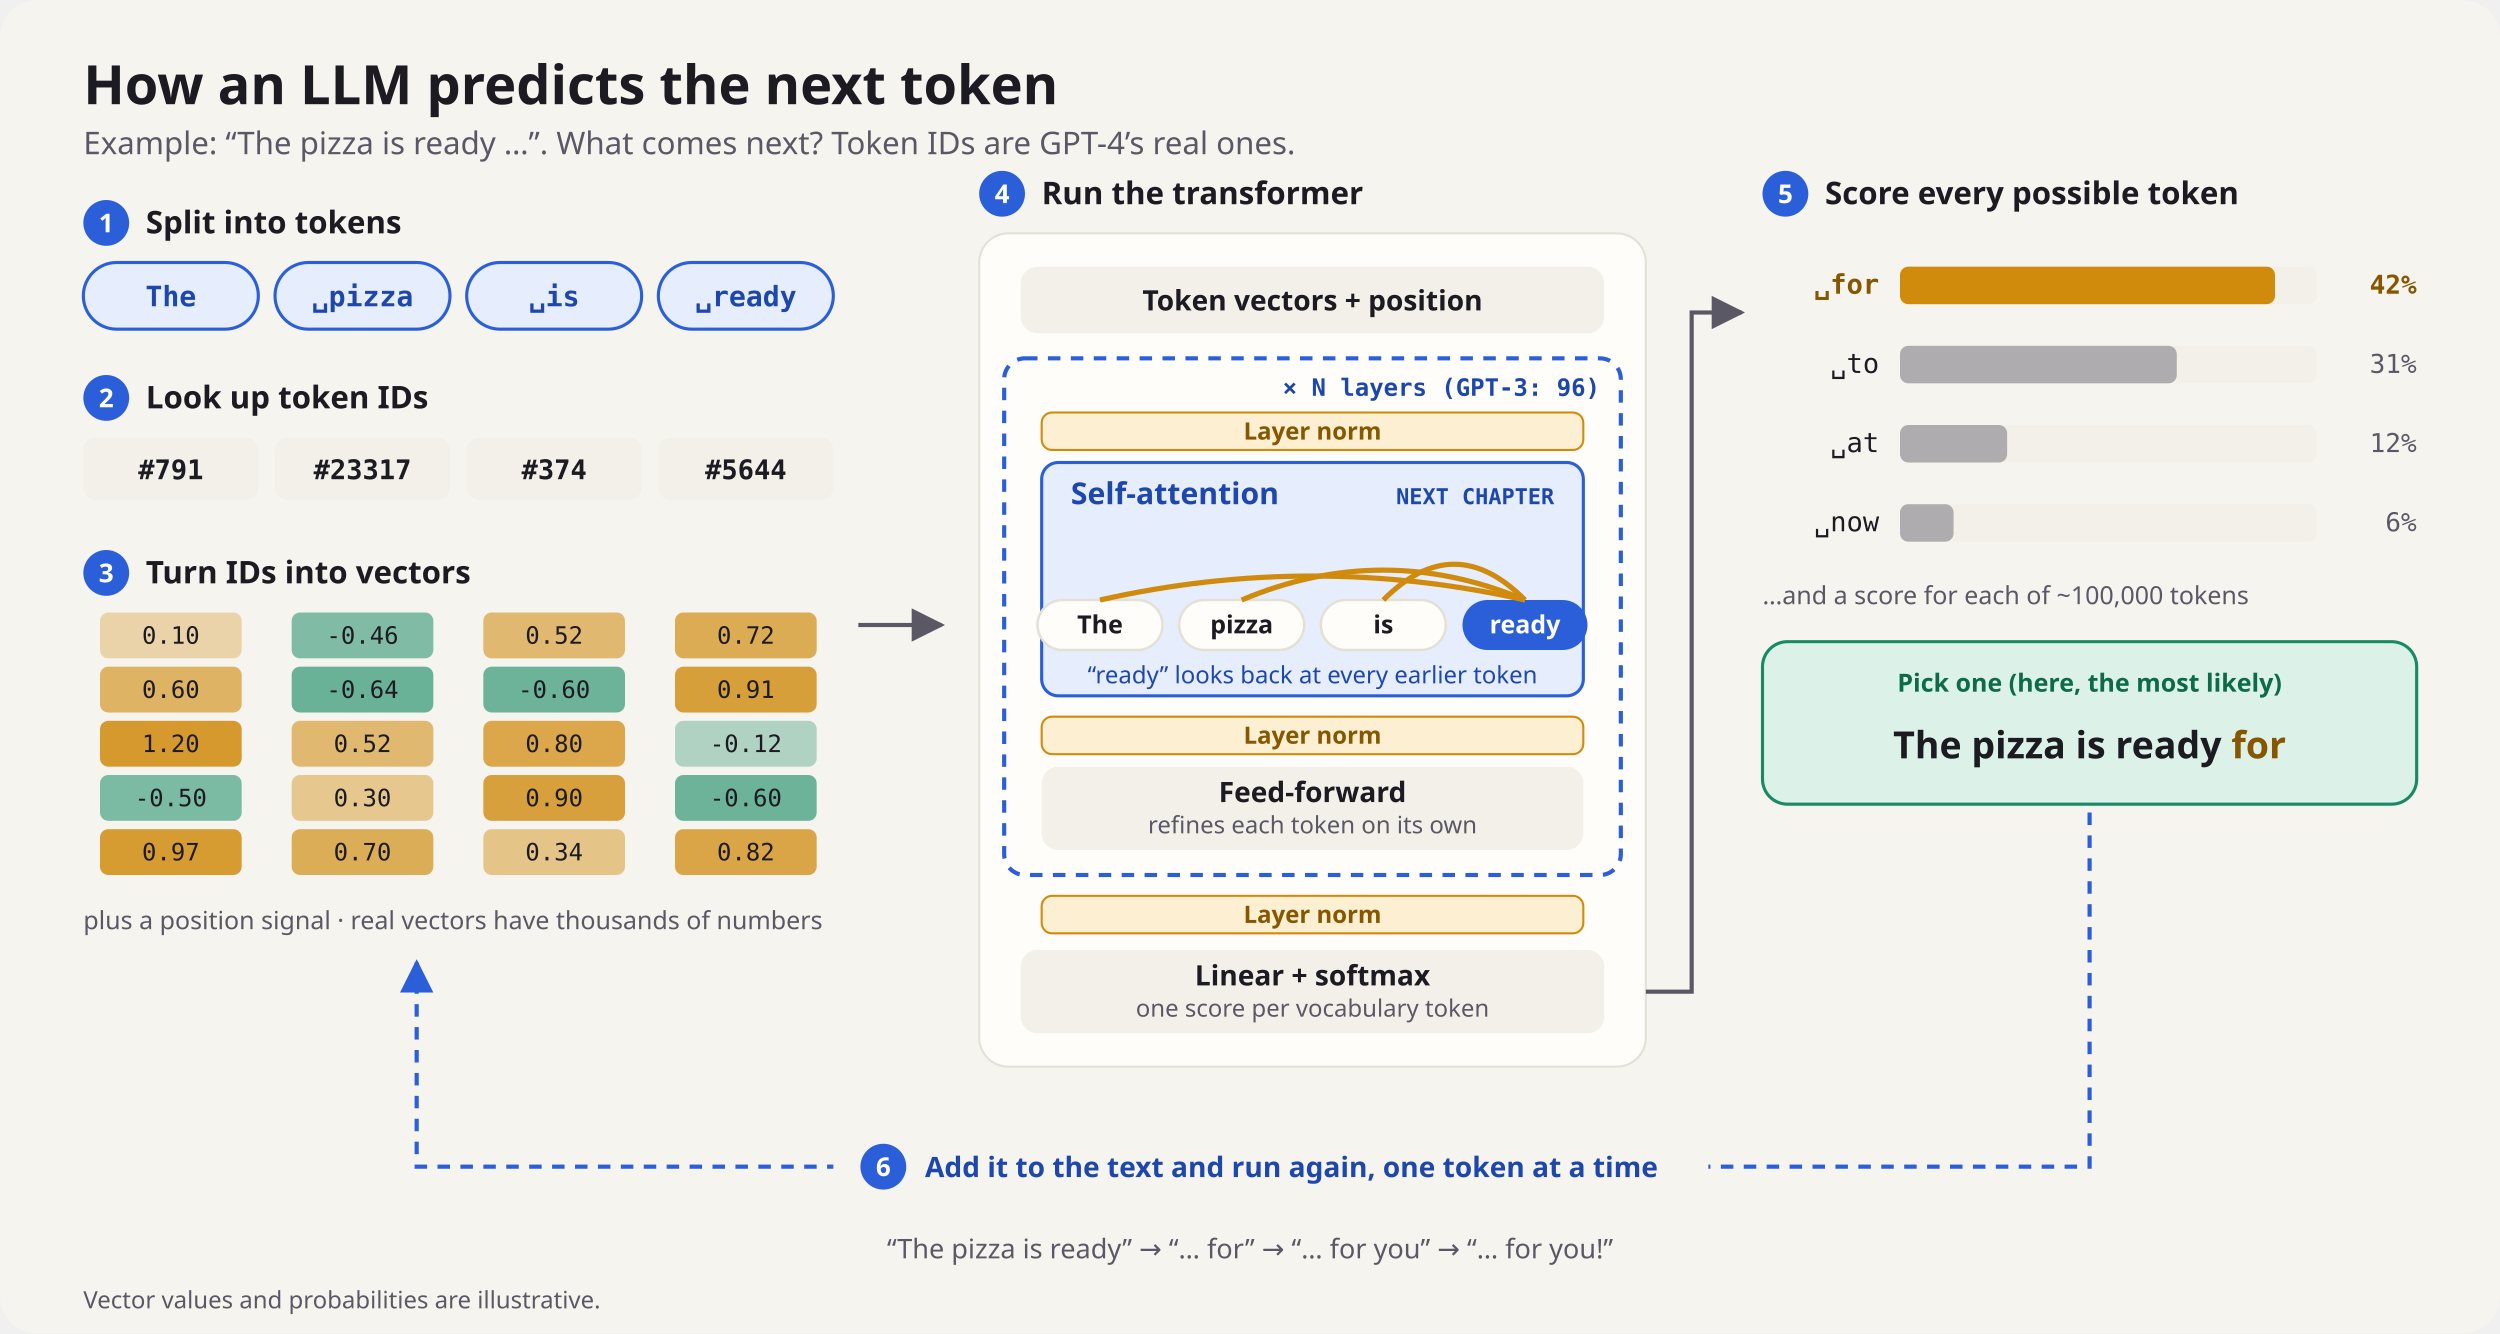
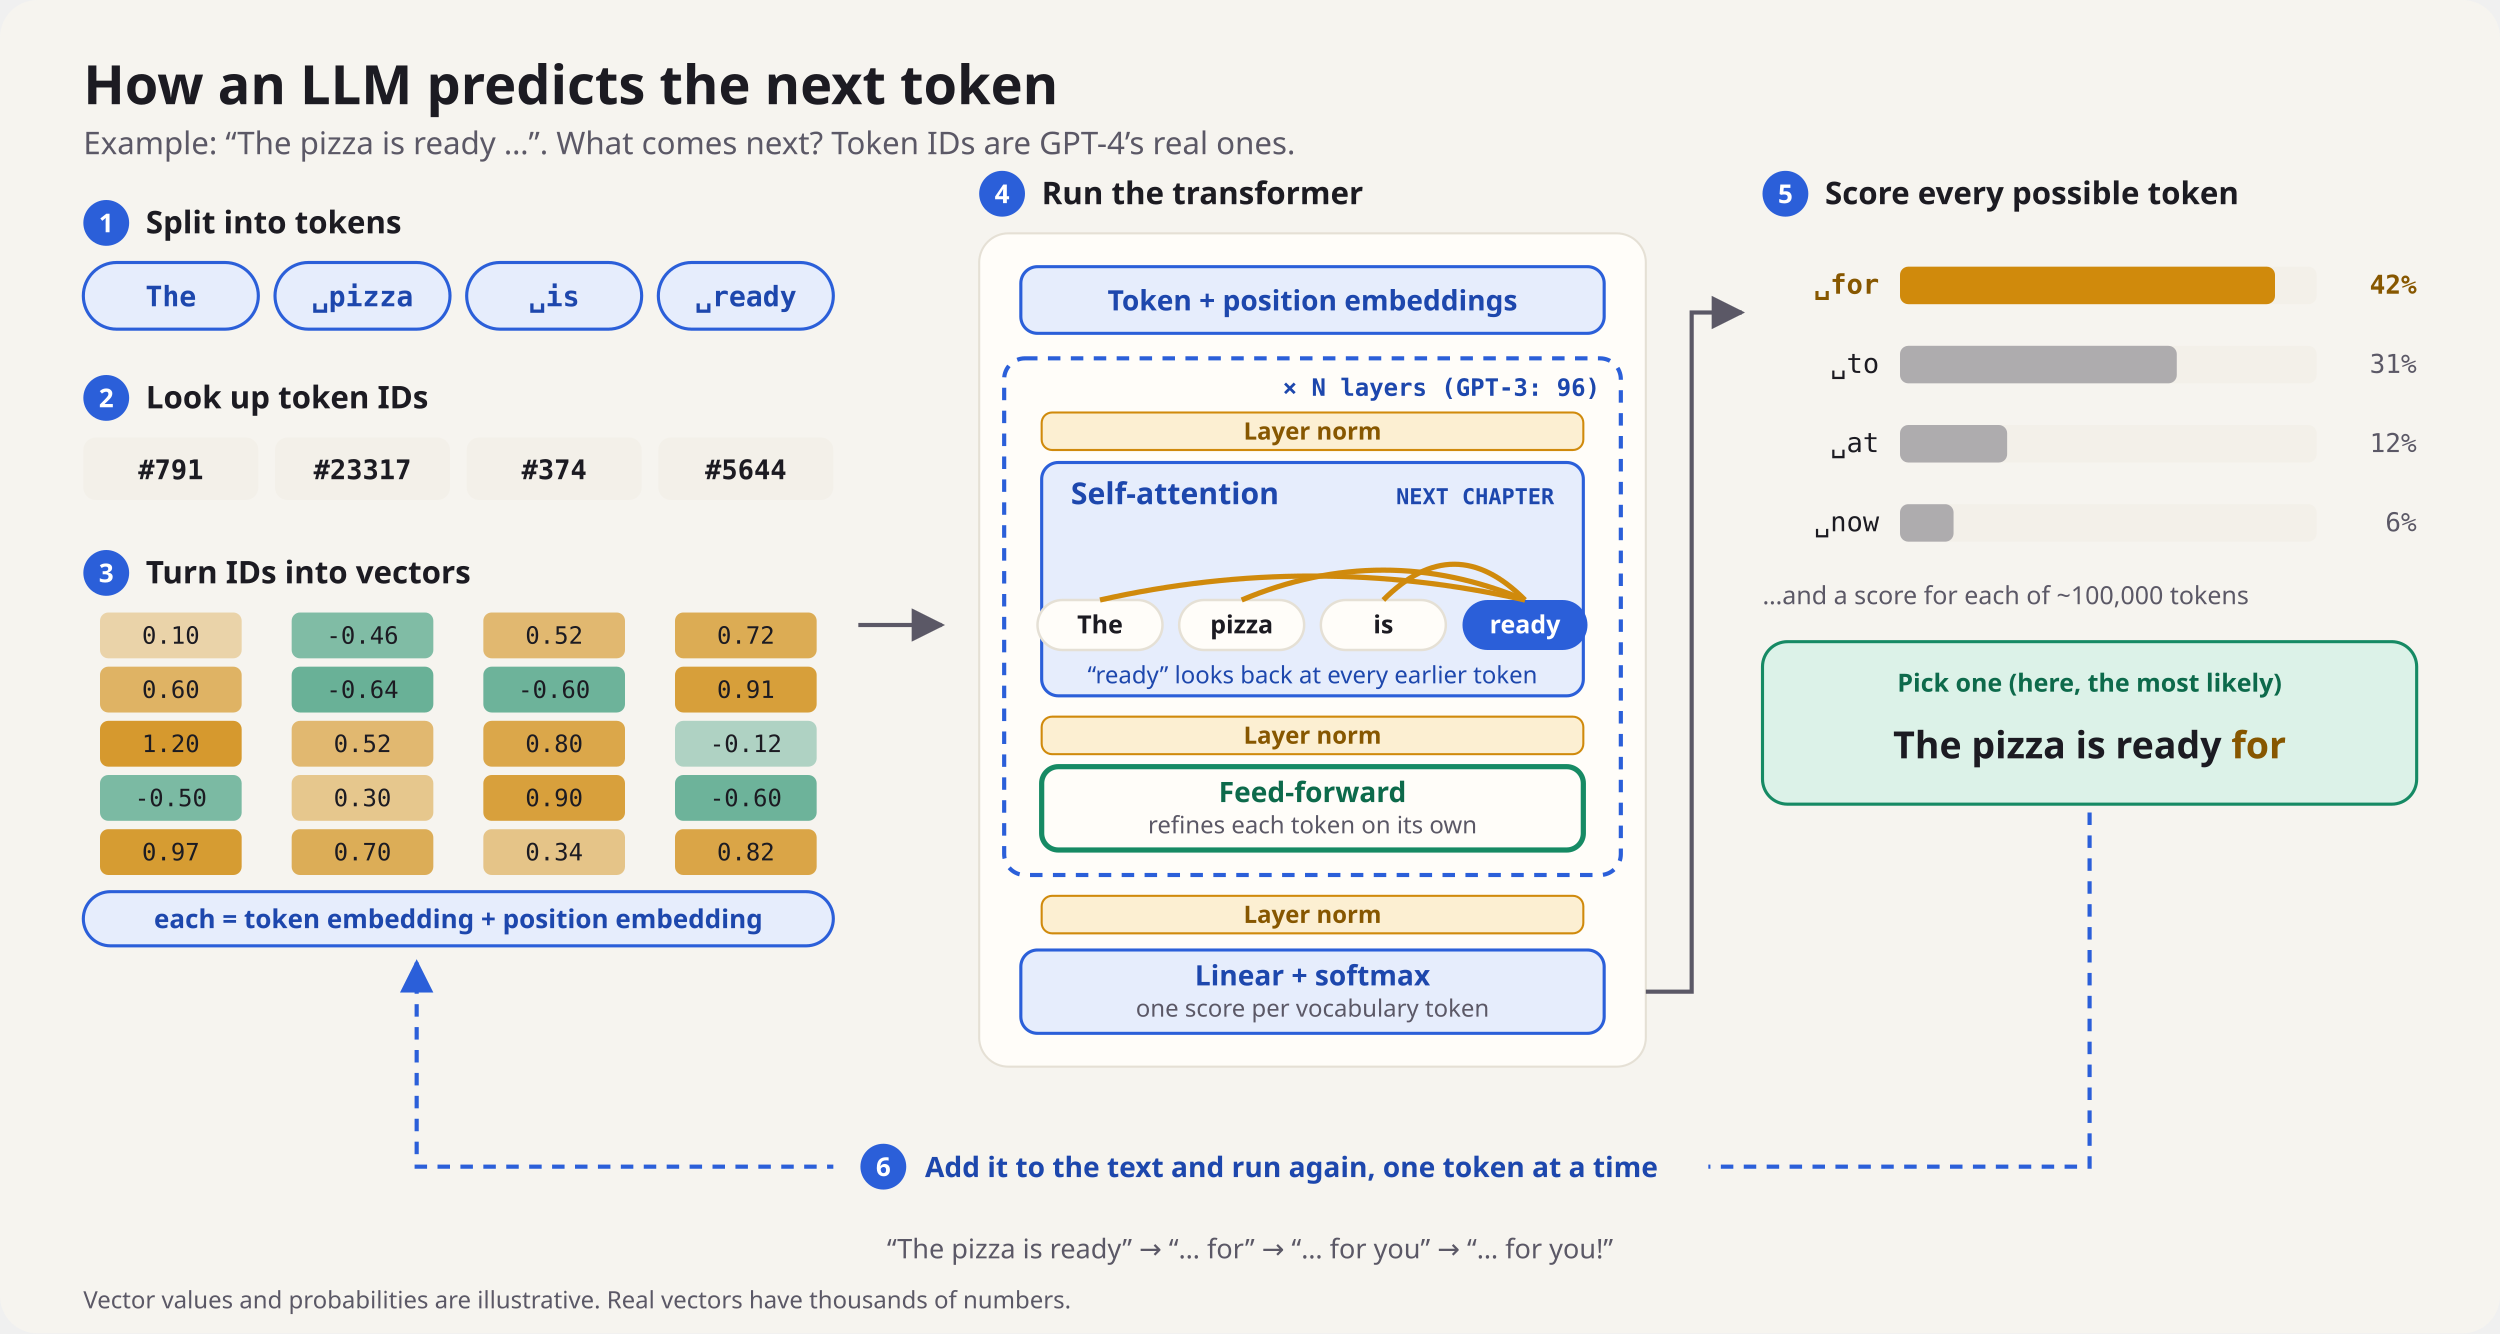
<svg xmlns="http://www.w3.org/2000/svg" viewBox="0 0 1200 640" role="img" aria-labelledby="t d" font-family="'Schibsted Grotesk', ui-sans-serif, system-ui, sans-serif">
  <style>
    .bg{fill:#f6f4ef}.card{fill:#fffdf9;stroke:#e5e0d5}.sunk{fill:#f3f0e9}
    .ink{fill:#1c1b22}.muted{fill:#5b5866}.onacc{fill:#ffffff}
    .acc{fill:#2b5fd9}.accink{fill:#1d47ad}.accsoft{fill:#e6edfc}
    .pos{fill:#168a64}.posink{fill:#0d6a4b}.possoft{fill:#dcf2e8;stroke:#168a64}
    .neg{fill:#d24a2b}.negink{fill:#ad3417}.negsoft{fill:#fbe3da;stroke:#d24a2b}
    .heat{fill:#fcefd2;stroke:#d08a0c}.heatink{fill:#875700}.heatfill{fill:#d08a0c}
    .line{stroke:#5b5866;fill:none;stroke-width:2}.thin{stroke:#e5e0d5;fill:none;stroke-width:1.5}
    .dash{stroke:#2b5fd9;fill:none;stroke-width:2;stroke-dasharray:6 5}
    .sacc{stroke:#2b5fd9;fill:none;stroke-width:2.5}.sheat{stroke:#d08a0c;fill:none;stroke-width:2.5}
    .spos{stroke:#168a64;fill:none;stroke-width:2.5}.sneg{stroke:#d24a2b;fill:none;stroke-width:2.5}
    .edge{stroke:#2b5fd9;fill:none;stroke-width:1;opacity:.45}
    .stream{stroke:#2b5fd9;fill:none;stroke-width:14;stroke-linecap:round;opacity:.35}
    .row{fill:#f3f0e9}.hit{fill:#e6edfc;stroke:#2b5fd9}
    .mono{font-family:'JetBrains Mono',ui-monospace,Menlo,monospace}
    .head{font-size:13px;font-weight:700;letter-spacing:.08em}
    .arrowhead{fill:#5b5866}.arrowacc{fill:#2b5fd9}
  </style>
  <defs>
    <marker id="a" viewBox="0 0 10 10" refX="9" refY="5" markerWidth="8" markerHeight="8" orient="auto-start-reverse">
      <path d="M0 0L10 5L0 10z" class="arrowhead" />
    </marker>
    <marker id="aa" viewBox="0 0 10 10" refX="9" refY="5" markerWidth="8" markerHeight="8" orient="auto-start-reverse">
      <path d="M0 0L10 5L0 10z" class="arrowacc" />
    </marker>
  </defs>
  <rect class="bg" width="1200" height="640" rx="18" />
  <text x="40" y="50" class="ink" font-size="26" font-weight="700">How an LLM predicts the next token</text>
  <text x="40" y="74" class="muted" font-size="15">Example: “The pizza is ready …”. What comes next? Token IDs are GPT-4’s real ones.</text>
  <circle class="acc" cx="51" cy="107" r="11" />
  <text x="51" y="111.5" text-anchor="middle" class="onacc" font-size="12.5" font-weight="700">1</text>
  <text x="70" y="112" text-anchor="start" class="ink" font-size="15" font-weight="700">Split into tokens</text>
  <rect class="hit" x="40" y="126" width="84" height="32" rx="16" stroke-width="1.5" />
  <text x="82" y="147" text-anchor="middle" class="accink mono" font-size="13.5" font-weight="700">The</text>
  <rect class="hit" x="132" y="126" width="84" height="32" rx="16" stroke-width="1.5" />
  <text x="174" y="147" text-anchor="middle" class="accink mono" font-size="13.5" font-weight="700">␣pizza</text>
  <rect class="hit" x="224" y="126" width="84" height="32" rx="16" stroke-width="1.5" />
  <text x="266" y="147" text-anchor="middle" class="accink mono" font-size="13.5" font-weight="700">␣is</text>
  <rect class="hit" x="316" y="126" width="84" height="32" rx="16" stroke-width="1.5" />
  <text x="358" y="147" text-anchor="middle" class="accink mono" font-size="13.5" font-weight="700">␣ready</text>
  <circle class="acc" cx="51" cy="191" r="11" />
  <text x="51" y="195.5" text-anchor="middle" class="onacc" font-size="12.5" font-weight="700">2</text>
  <text x="70" y="196" text-anchor="start" class="ink" font-size="15" font-weight="700">Look up token IDs</text>
  <rect class="sunk" x="40" y="210" width="84" height="30" rx="6" />
  <text x="82" y="230" text-anchor="middle" class="ink mono" font-size="13" font-weight="600">#791</text>
  <rect class="sunk" x="132" y="210" width="84" height="30" rx="6" />
  <text x="174" y="230" text-anchor="middle" class="ink mono" font-size="13" font-weight="600">#23317</text>
  <rect class="sunk" x="224" y="210" width="84" height="30" rx="6" />
  <text x="266" y="230" text-anchor="middle" class="ink mono" font-size="13" font-weight="600">#374</text>
  <rect class="sunk" x="316" y="210" width="84" height="30" rx="6" />
  <text x="358" y="230" text-anchor="middle" class="ink mono" font-size="13" font-weight="600">#5644</text>
  <circle class="acc" cx="51" cy="275" r="11" />
  <text x="51" y="279.5" text-anchor="middle" class="onacc" font-size="12.5" font-weight="700">3</text>
  <text x="70" y="280" text-anchor="start" class="ink" font-size="15" font-weight="700">Turn IDs into vectors</text>
  <rect class="heatfill" x="48" y="294" width="68" height="22" rx="4" opacity="0.31" />
  <text x="82" y="309" text-anchor="middle" class="ink mono" font-size="11.5">0.10</text>
  <rect class="heatfill" x="48" y="320" width="68" height="22" rx="4" opacity="0.61" />
  <text x="82" y="335" text-anchor="middle" class="ink mono" font-size="11.5">0.60</text>
  <rect class="heatfill" x="48" y="346" width="68" height="22" rx="4" opacity="0.85" />
  <text x="82" y="361" text-anchor="middle" class="ink mono" font-size="11.5">1.20</text>
  <rect class="pos" x="48" y="372" width="68" height="22" rx="4" opacity="0.55" />
  <text x="82" y="387" text-anchor="middle" class="ink mono" font-size="11.5">-0.50</text>
  <rect class="heatfill" x="48" y="398" width="68" height="22" rx="4" opacity="0.83" />
  <text x="82" y="413" text-anchor="middle" class="ink mono" font-size="11.5">0.97</text>
  <rect class="pos" x="140" y="294" width="68" height="22" rx="4" opacity="0.53" />
  <text x="174" y="309" text-anchor="middle" class="ink mono" font-size="11.5">-0.46</text>
  <rect class="pos" x="140" y="320" width="68" height="22" rx="4" opacity="0.63" />
  <text x="174" y="335" text-anchor="middle" class="ink mono" font-size="11.5">-0.64</text>
  <rect class="heatfill" x="140" y="346" width="68" height="22" rx="4" opacity="0.56" />
  <text x="174" y="361" text-anchor="middle" class="ink mono" font-size="11.5">0.52</text>
  <rect class="heatfill" x="140" y="372" width="68" height="22" rx="4" opacity="0.43" />
  <text x="174" y="387" text-anchor="middle" class="ink mono" font-size="11.5">0.30</text>
  <rect class="heatfill" x="140" y="398" width="68" height="22" rx="4" opacity="0.67" />
  <text x="174" y="413" text-anchor="middle" class="ink mono" font-size="11.5">0.70</text>
  <rect class="heatfill" x="232" y="294" width="68" height="22" rx="4" opacity="0.56" />
  <text x="266" y="309" text-anchor="middle" class="ink mono" font-size="11.5">0.52</text>
  <rect class="pos" x="232" y="320" width="68" height="22" rx="4" opacity="0.61" />
  <text x="266" y="335" text-anchor="middle" class="ink mono" font-size="11.5">-0.60</text>
  <rect class="heatfill" x="232" y="346" width="68" height="22" rx="4" opacity="0.73" />
  <text x="266" y="361" text-anchor="middle" class="ink mono" font-size="11.5">0.80</text>
  <rect class="heatfill" x="232" y="372" width="68" height="22" rx="4" opacity="0.79" />
  <text x="266" y="387" text-anchor="middle" class="ink mono" font-size="11.5">0.90</text>
  <rect class="heatfill" x="232" y="398" width="68" height="22" rx="4" opacity="0.45" />
  <text x="266" y="413" text-anchor="middle" class="ink mono" font-size="11.5">0.34</text>
  <rect class="heatfill" x="324" y="294" width="68" height="22" rx="4" opacity="0.68" />
  <text x="358" y="309" text-anchor="middle" class="ink mono" font-size="11.5">0.72</text>
  <rect class="heatfill" x="324" y="320" width="68" height="22" rx="4" opacity="0.80" />
  <text x="358" y="335" text-anchor="middle" class="ink mono" font-size="11.5">0.91</text>
  <rect class="pos" x="324" y="346" width="68" height="22" rx="4" opacity="0.32" />
  <text x="358" y="361" text-anchor="middle" class="ink mono" font-size="11.5">-0.12</text>
  <rect class="pos" x="324" y="372" width="68" height="22" rx="4" opacity="0.61" />
  <text x="358" y="387" text-anchor="middle" class="ink mono" font-size="11.5">-0.60</text>
  <rect class="heatfill" x="324" y="398" width="68" height="22" rx="4" opacity="0.74" />
  <text x="358" y="413" text-anchor="middle" class="ink mono" font-size="11.5">0.82</text>
-   <text x="40" y="446" text-anchor="start" class="muted" font-size="12">plus a position signal · real vectors have thousands of numbers</text>
+   <rect class="hit" x="40" y="428" width="360" height="26" rx="13" stroke-width="1.5" />
+   <text x="220" y="445.5" text-anchor="middle" class="accink" font-size="12.5" font-weight="700">each = token embedding + position embedding</text>
  <path class="line" d="M412 300 H 452" marker-end="url(#a)" />
  <circle class="acc" cx="481" cy="93" r="11" />
  <text x="481" y="97.5" text-anchor="middle" class="onacc" font-size="12.5" font-weight="700">4</text>
  <text x="500" y="98" text-anchor="start" class="ink" font-size="15" font-weight="700">Run the transformer</text>
  <rect class="card" x="470" y="112" width="320" height="400" rx="14" />
-   <rect class="sunk" x="490" y="128" width="280" height="32" rx="8" />
-   <text x="630.0" y="149" text-anchor="middle" class="ink" font-size="13.5" font-weight="600">Token vectors + position</text>
+   <rect class="hit" x="490" y="128" width="280" height="32" rx="8" stroke-width="1.5" />
+   <text x="630.0" y="149" text-anchor="middle" class="accink" font-size="13.5" font-weight="700">Token + position embeddings</text>
  <rect class="dash" x="482" y="172" width="296" height="248" rx="10" fill="none" />
  <text x="768" y="190" text-anchor="end" class="accink mono" font-size="11.5" font-weight="700">× N layers (GPT-3: 96)</text>
  <rect class="heat" x="500" y="198" width="260" height="18" rx="5" stroke-width="1" />
  <text x="630.0" y="211" text-anchor="middle" class="heatink" font-size="11.5" font-weight="600">Layer norm</text>
  <rect class="hit" x="500" y="222" width="260" height="112" rx="8" stroke-width="1.5" />
  <text x="514" y="242" text-anchor="start" class="accink" font-size="14.5" font-weight="700">Self-attention</text>
  <text x="746" y="242" text-anchor="end" class="accink mono" font-size="10.5" font-weight="700">NEXT CHAPTER</text>
  <rect class="card" x="498" y="288" width="60" height="24" rx="12" stroke-width="1.2" />
  <text x="528" y="304" text-anchor="middle" class="ink" font-size="12" font-weight="600">The</text>
  <rect class="card" x="566" y="288" width="60" height="24" rx="12" stroke-width="1.2" />
  <text x="596" y="304" text-anchor="middle" class="ink" font-size="12" font-weight="600">pizza</text>
  <rect class="card" x="634" y="288" width="60" height="24" rx="12" stroke-width="1.2" />
  <text x="664" y="304" text-anchor="middle" class="ink" font-size="12" font-weight="600">is</text>
  <rect class="acc" x="702" y="288" width="60" height="24" rx="12" stroke-width="1.2" />
  <text x="732" y="304" text-anchor="middle" class="onacc" font-size="12" font-weight="700">ready</text>
  <path class="sheat" d="M732 288 Q 630.0 265.0 528 288" stroke-width="2" />
  <path class="sheat" d="M732 288 Q 664.0 259.333 596 288" stroke-width="2" />
  <path class="sheat" d="M732 288 Q 698.0 253.667 664 288" stroke-width="2" />
  <text x="630.0" y="328" text-anchor="middle" class="accink" font-size="11.5">“ready” looks back at every earlier token</text>
  <rect class="heat" x="500" y="344" width="260" height="18" rx="5" stroke-width="1" />
  <text x="630.0" y="357" text-anchor="middle" class="heatink" font-size="11.5" font-weight="600">Layer norm</text>
-   <rect class="sunk" x="500" y="368" width="260" height="40" rx="8" />
-   <text x="630.0" y="385" text-anchor="middle" class="ink" font-size="13.5" font-weight="700">Feed-forward</text>
+   <rect class="possoft spos" x="500" y="368" width="260" height="40" rx="8" stroke-width="1.5" />
+   <text x="630.0" y="385" text-anchor="middle" class="posink" font-size="13.5" font-weight="700">Feed-forward</text>
  <text x="630.0" y="400" text-anchor="middle" class="muted" font-size="11.5">refines each token on its own</text>
  <rect class="heat" x="500" y="430" width="260" height="18" rx="5" stroke-width="1" />
  <text x="630.0" y="443" text-anchor="middle" class="heatink" font-size="11.5" font-weight="600">Layer norm</text>
-   <rect class="sunk" x="490" y="456" width="280" height="40" rx="8" />
-   <text x="630.0" y="473" text-anchor="middle" class="ink" font-size="13.5" font-weight="700">Linear + softmax</text>
+   <rect class="hit" x="490" y="456" width="280" height="40" rx="8" stroke-width="1.5" />
+   <text x="630.0" y="473" text-anchor="middle" class="accink" font-size="13.5" font-weight="700">Linear + softmax</text>
  <text x="630.0" y="488" text-anchor="middle" class="muted" font-size="11.5">one score per vocabulary token</text>
  <path class="line" d="M790 476 H 812 V 150 H 836" marker-end="url(#a)" />
  <circle class="acc" cx="857" cy="93" r="11" />
  <text x="857" y="97.5" text-anchor="middle" class="onacc" font-size="12.5" font-weight="700">5</text>
  <text x="876" y="98" text-anchor="start" class="ink" font-size="15" font-weight="700">Score every possible token</text>
  <text x="902" y="141" text-anchor="end" class="heatink mono" font-size="13" font-weight="700">␣for</text>
  <rect class="sunk" x="912" y="128" width="200" height="18" rx="4" />
  <rect class="heatfill" x="912" y="128" width="180.0" height="18" rx="4" />
  <text x="1160" y="141" text-anchor="end" class="heatink mono" font-size="12.5" font-weight="700">42%</text>
  <text x="902" y="179" text-anchor="end" class="ink mono" font-size="13" font-weight="500">␣to</text>
  <rect class="sunk" x="912" y="166" width="200" height="18" rx="4" />
  <rect class="muted" x="912" y="166" width="132.857" height="18" rx="4" opacity="0.45" />
  <text x="1160" y="179" text-anchor="end" class="muted mono" font-size="12.5">31%</text>
  <text x="902" y="217" text-anchor="end" class="ink mono" font-size="13" font-weight="500">␣at</text>
  <rect class="sunk" x="912" y="204" width="200" height="18" rx="4" />
  <rect class="muted" x="912" y="204" width="51.429" height="18" rx="4" opacity="0.45" />
  <text x="1160" y="217" text-anchor="end" class="muted mono" font-size="12.5">12%</text>
  <text x="902" y="255" text-anchor="end" class="ink mono" font-size="13" font-weight="500">␣now</text>
  <rect class="sunk" x="912" y="242" width="200" height="18" rx="4" />
  <rect class="muted" x="912" y="242" width="25.714" height="18" rx="4" opacity="0.45" />
  <text x="1160" y="255" text-anchor="end" class="muted mono" font-size="12.5">6%</text>
  <text x="846" y="290" text-anchor="start" class="muted" font-size="12">…and a score for each of ~100,000 tokens</text>
  <rect class="possoft" x="846" y="308" width="314" height="78" rx="12" stroke-width="1.5" />
  <text x="1003" y="332" text-anchor="middle" class="posink" font-size="12" font-weight="600">Pick one (here, the most likely)</text>
  <text x="1003" y="364" text-anchor="middle" class="ink" font-size="18" font-weight="700">The pizza is ready <tspan class="heatink">for</tspan>
  </text>
  <path class="dash" d="M1003 390 V 560 H 200 V 462" fill="none" marker-end="url(#aa)" />
  <rect class="bg" x="400" y="546" width="420" height="28" />
  <circle class="acc" cx="424" cy="560" r="11" />
  <text x="424" y="564.5" text-anchor="middle" class="onacc" font-size="12.5" font-weight="700">6</text>
  <text x="444" y="565" text-anchor="start" class="accink" font-size="13.5" font-weight="700">Add it to the text and run again, one token at a time</text>
  <text x="600" y="604" text-anchor="middle" class="muted" font-size="13">“The pizza is ready” → “… for” → “… for you” → “… for you!”</text>
-   <text x="40" y="628" class="muted" font-size="11.5">Vector values and probabilities are illustrative.</text>
+   <text x="40" y="628" class="muted" font-size="11.5">Vector values and probabilities are illustrative. Real vectors have thousands of numbers.</text>
</svg>
